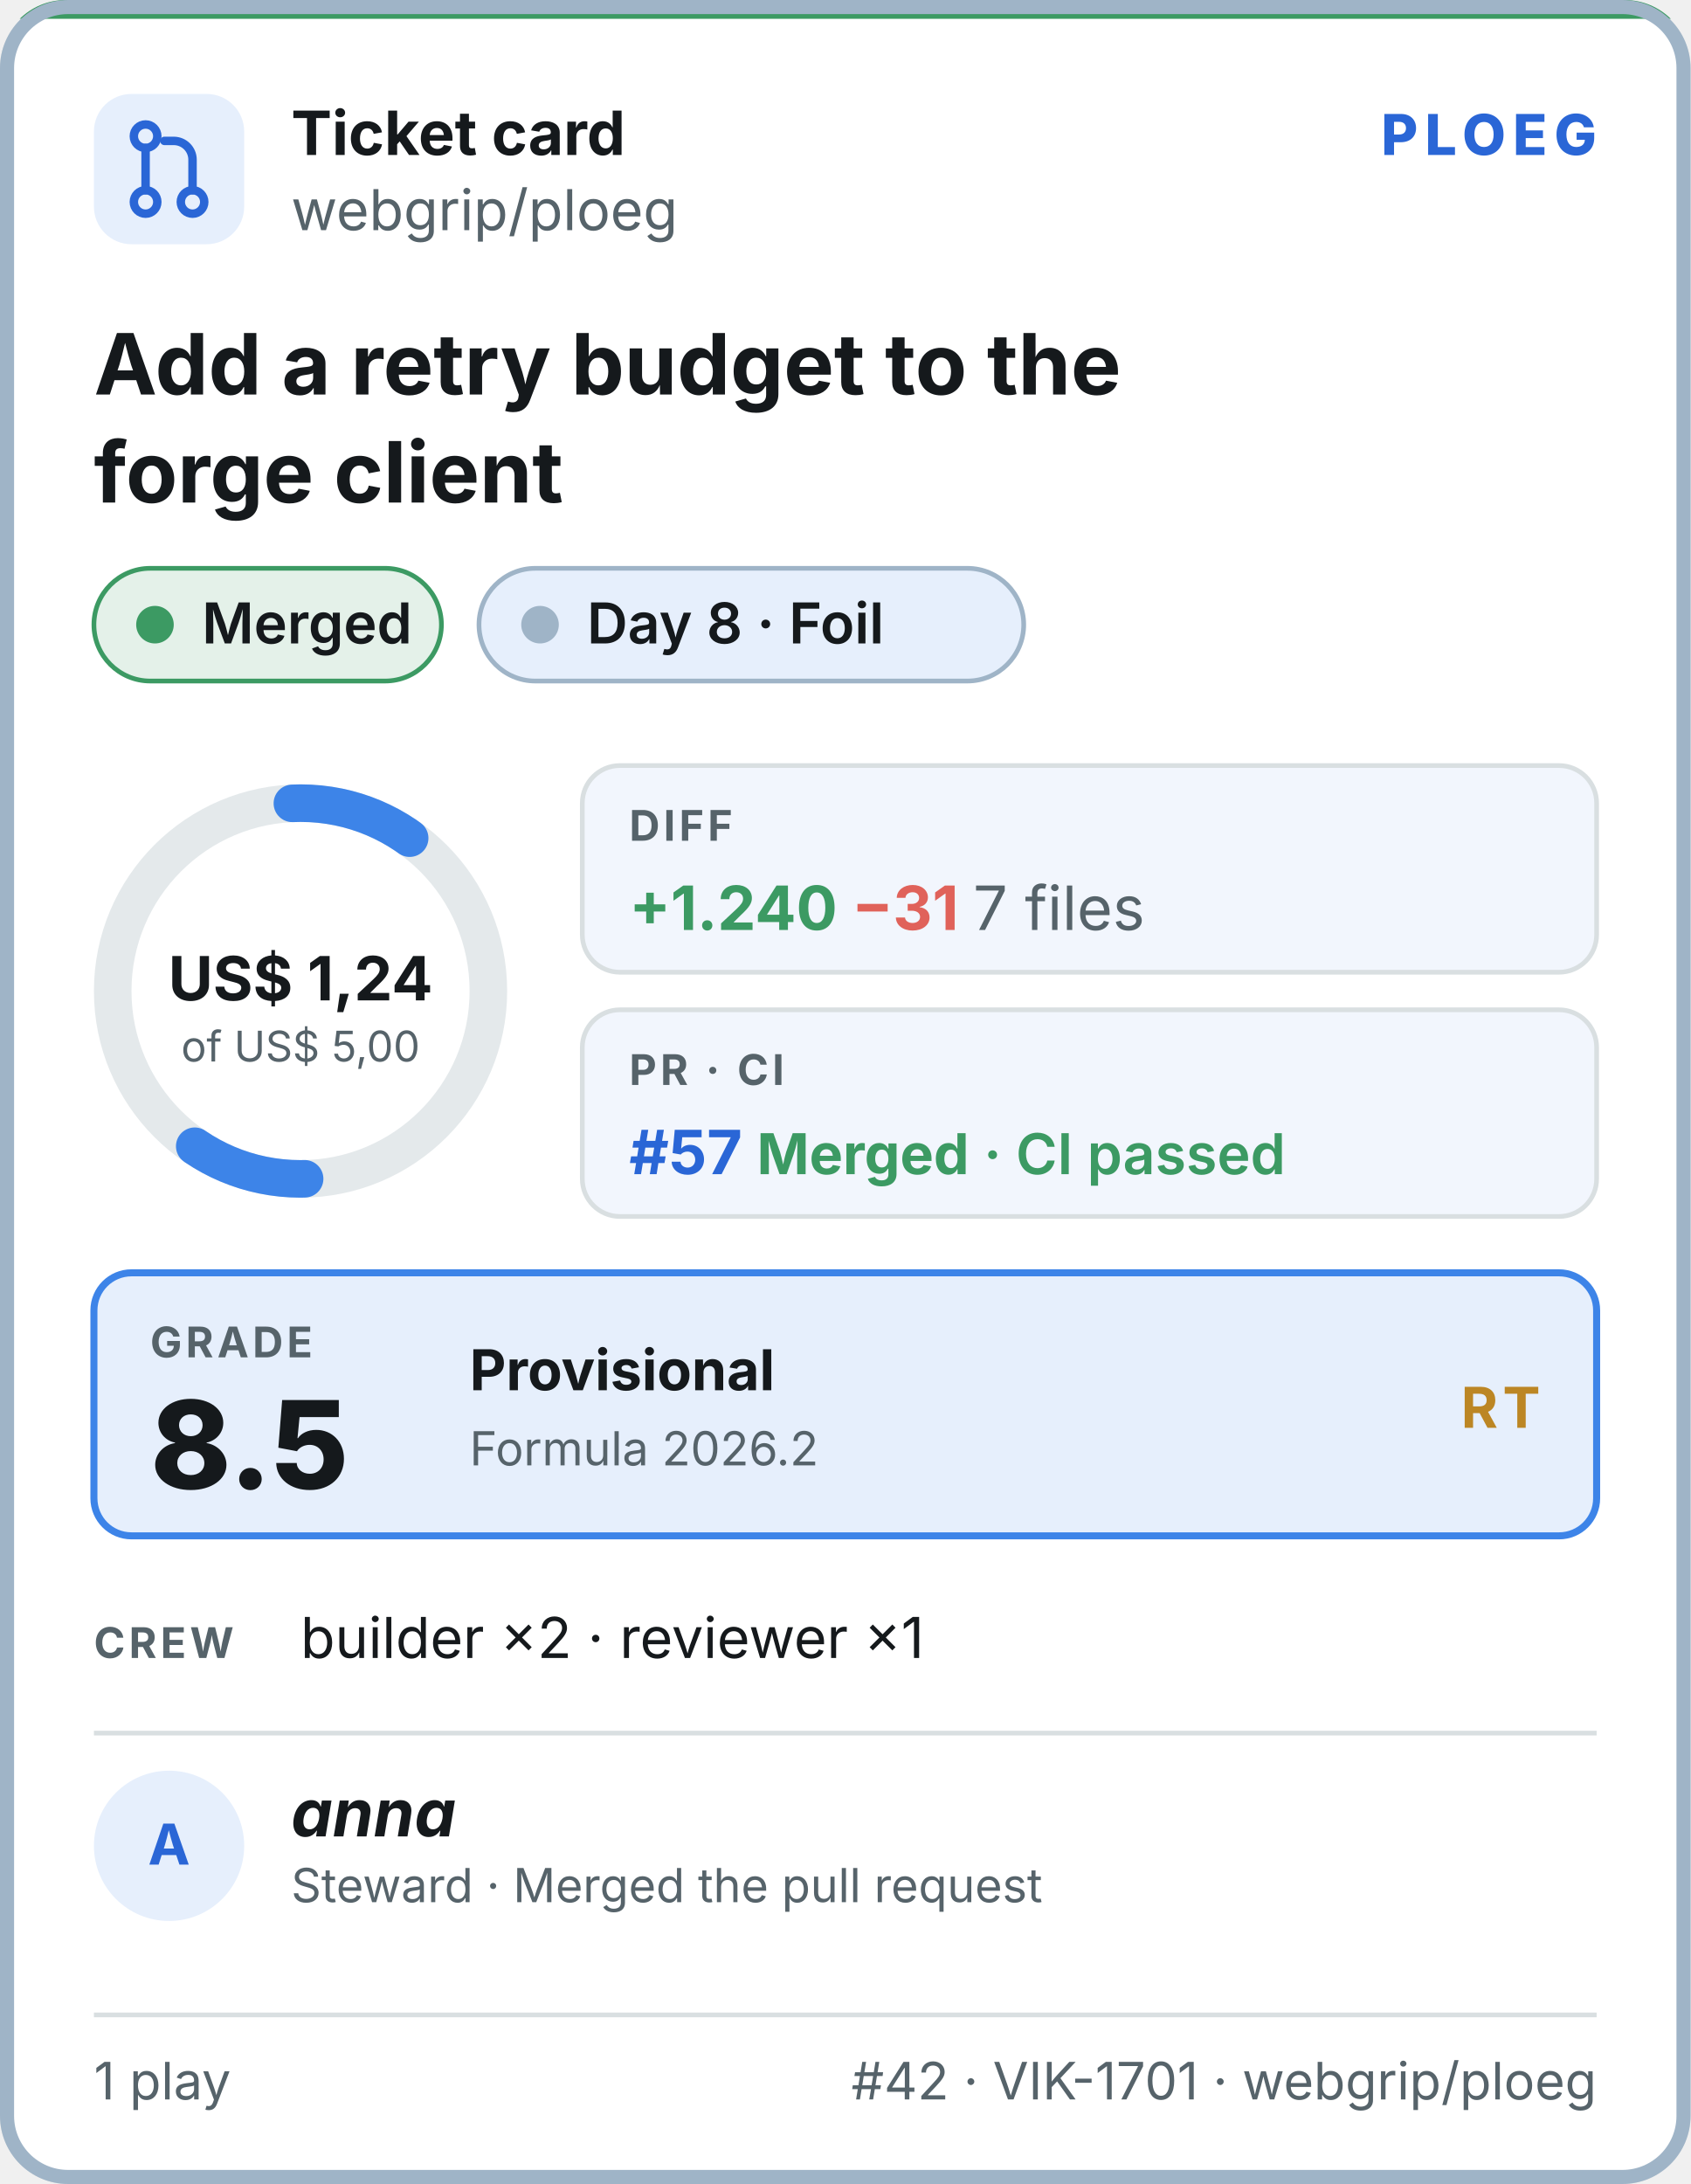
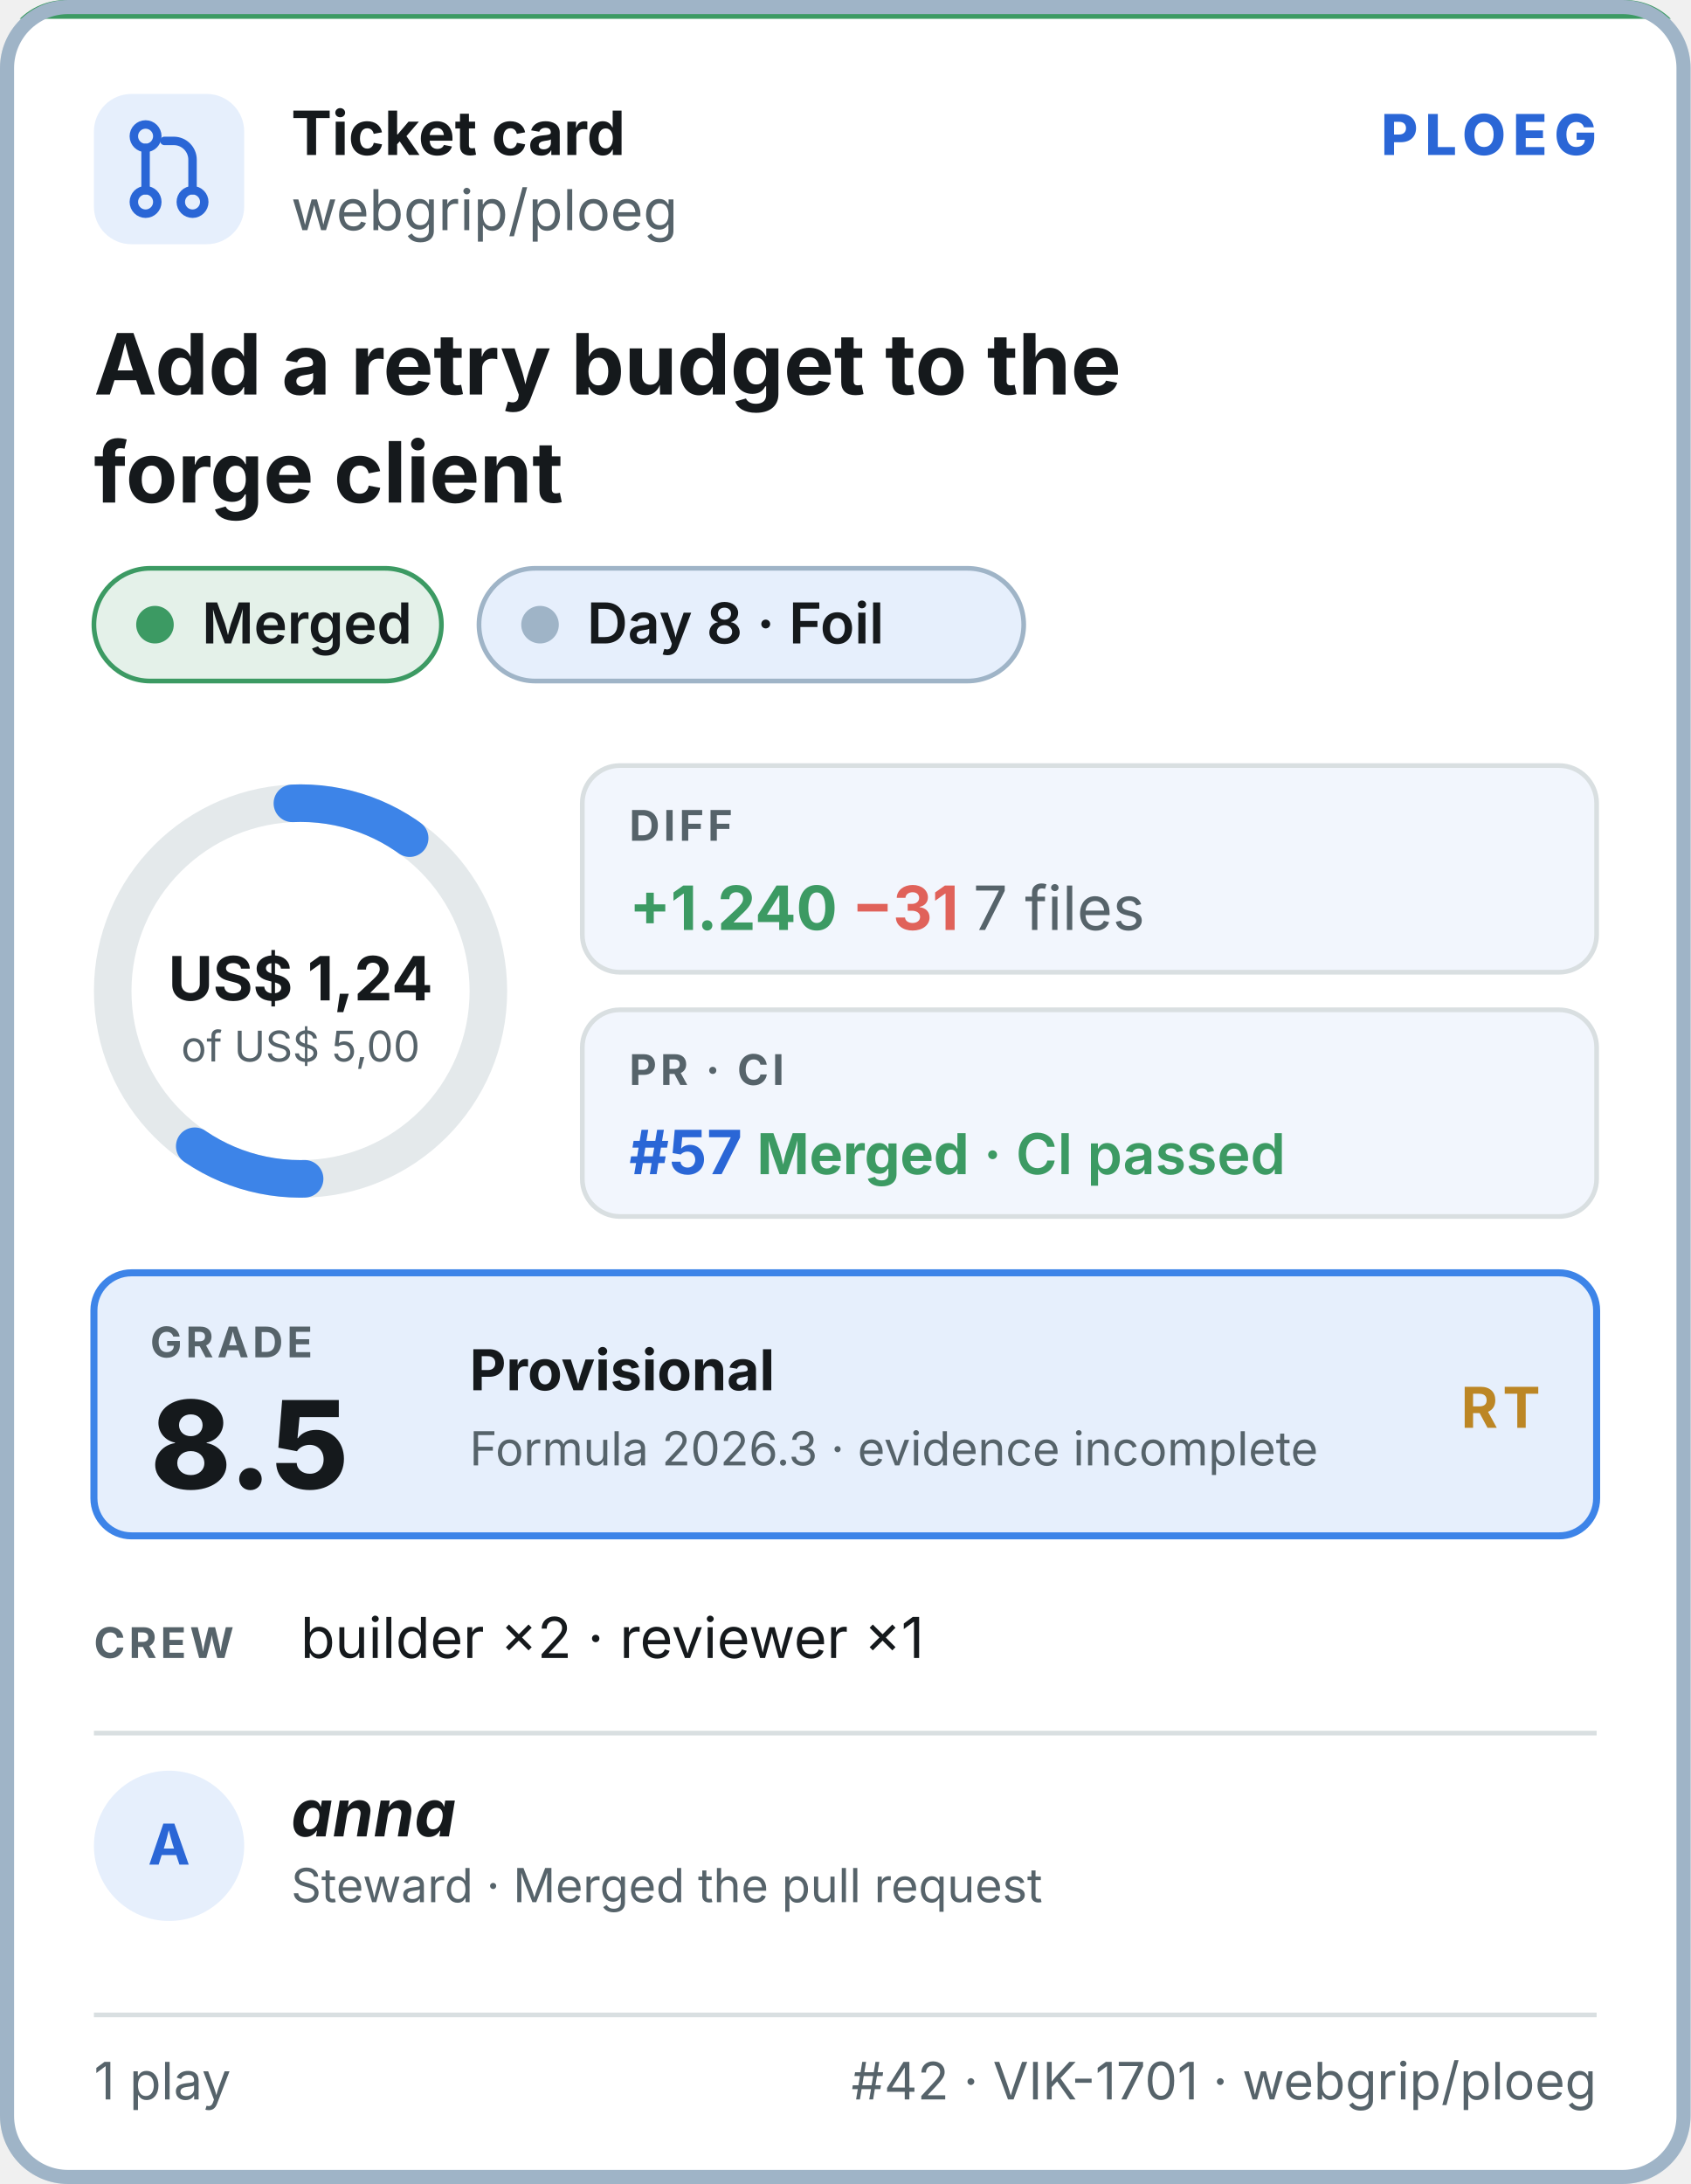
<svg xmlns="http://www.w3.org/2000/svg" width="360" height="465" viewBox="0 0 360 465" role="img" aria-labelledby="card-title card-desc">
  <defs>
    <clipPath id="card-clip">
      <rect x="0" y="0" width="360" height="465" rx="14" />
    </clipPath>
    <linearGradient id="card-sheen" x1="0" y1="0" x2="1" y2="1">
      <stop offset="0" stop-color="#FFFFFF" stop-opacity="0" />
      <stop offset="0.5" stop-color="#9FB4C7" stop-opacity="0.16" />
      <stop offset="1" stop-color="#FFFFFF" stop-opacity="0" />
    </linearGradient>
  </defs>
  <g font-family="Inter, -apple-system, 'Segoe UI', Roboto, Helvetica, Arial, sans-serif">
    <rect x="0.5" y="0.5" width="359" height="464" rx="14" fill="#FFFFFF" stroke="#D9DFE1" />
    <g clip-path="url(#card-clip)">
      <rect x="0" y="0" width="360" height="4" fill="#3C9A63" />
    </g>
    <rect x="1.5" y="1.5" width="357" height="462" rx="13" fill="none" stroke="#9FB4C7" stroke-width="3" data-finish="foil" />
    <rect x="20" y="20" width="32" height="32" rx="8" fill="#E6EFFC" />
    <g fill="none" stroke="#2A66D6" stroke-width="1.8" stroke-linecap="round">
      <circle cx="31" cy="29" r="2.5" />
      <circle cx="31" cy="43" r="2.5" />
      <circle cx="41" cy="43" r="2.5" />
      <path d="M31 31.5 V40.5 M41 40.5 V34 a4 4 0 0 0 -4 -4 H35" />
    </g>
    <text x="62" y="33" font-size="13" font-weight="700" fill="#15191C">Ticket card</text>
    <text x="62" y="49" font-size="12" fill="#56636A">webgrip/ploeg</text>
    <text x="340" y="33" font-size="12" font-weight="800" letter-spacing="1.5" text-anchor="end" fill="#2A66D6">PLOEG</text>
    <text x="20" y="84" font-size="18" font-weight="700" fill="#15191C">Add a retry budget to the</text>
    <text x="20" y="107" font-size="18" font-weight="700" fill="#15191C">forge client</text>
    <rect x="20" y="121" width="74" height="24" rx="12" fill="#3C9A63" fill-opacity="0.14" stroke="#3C9A63" />
    <circle cx="33" cy="133" r="4" fill="#3C9A63" />
    <text x="43" y="137" font-size="12" font-weight="600" fill="#15191C">Merged</text>
    <rect x="102" y="121" width="116" height="24" rx="12" fill="#E6EFFC" stroke="#9FB4C7" />
    <circle cx="115" cy="133" r="4" fill="#9FB4C7" />
    <text x="125" y="137" font-size="12" font-weight="600" fill="#15191C">Day 8 · Foil</text>
    <circle cx="64" cy="211" r="40" fill="none" stroke="#E4E9EB" stroke-width="8" />
    <circle cx="64" cy="211" r="40" fill="none" stroke="#3D84E8" stroke-width="8" stroke-linecap="round" pathLength="100" stroke-dasharray="24.8 100" transform="rotate(-90 64 211)" />
    <text x="64" y="213" font-size="13" font-weight="700" text-anchor="middle" fill="#15191C">US$ 1,24</text>
    <text x="64" y="226" font-size="9" text-anchor="middle" fill="#56636A">of US$ 5,00</text>
    <rect x="124" y="163" width="216" height="44" rx="8" fill="#E6EFFC" fill-opacity="0.5" stroke="#D9DFE1" />
    <text x="134" y="179" font-size="9" font-weight="700" letter-spacing="0.8" fill="#56636A">DIFF</text>
    <text x="134" y="198" font-size="13" font-weight="700">
      <tspan fill="#3C9A63">+1.240</tspan>
      <tspan fill="#E0625A">−31</tspan>
      <tspan font-weight="400" fill="#56636A">7 files</tspan>
    </text>
    <rect x="124" y="215" width="216" height="44" rx="8" fill="#E6EFFC" fill-opacity="0.5" stroke="#D9DFE1" />
    <text x="134" y="231" font-size="9" font-weight="700" letter-spacing="0.8" fill="#56636A">PR · CI</text>
    <text x="134" y="250" font-size="13" font-weight="700" fill="#2A66D6">#57 <tspan font-size="12" fill="#3C9A63">Merged</tspan>
      <tspan font-size="12" font-weight="600" fill="#3C9A63">· CI passed</tspan>
    </text>
    <rect x="20" y="271" width="320" height="56" rx="8" fill="#E6EFFC" stroke="#3D84E8" stroke-width="1.5" data-slot="grade" />
    <text x="32" y="289" font-size="9" font-weight="700" letter-spacing="0.8" fill="#56636A">GRADE</text>
    <text x="32" y="317" font-size="26" font-weight="800" fill="#15191C">8.5</text>
    <text x="100" y="296" font-size="12" font-weight="700" fill="#15191C">Provisional</text>
-     <text x="100" y="312" font-size="10" fill="#56636A">Formula 2026.2</text>
+     <text x="100" y="312" font-size="10" fill="#56636A">Formula 2026.3 · evidence incomplete</text>
    <text x="328" y="304" font-size="12" font-weight="700" letter-spacing="1" text-anchor="end" fill="#BC8624">RT</text>
    <text x="20" y="353" font-size="9" font-weight="700" letter-spacing="0.8" fill="#56636A">CREW</text>
    <text x="64" y="353" font-size="12" fill="#15191C">builder ×2 · reviewer ×1</text>
    <line x1="20" y1="369" x2="340" y2="369" stroke="#D9DFE1" />
    <circle cx="36" cy="393" r="16" fill="#E6EFFC" />
    <text x="36" y="397" font-size="12" font-weight="700" text-anchor="middle" fill="#2A66D6">A</text>
    <text x="62" y="391" font-size="14" font-weight="700" font-style="italic" fill="#15191C">anna</text>
    <text x="62" y="405" font-size="10" fill="#56636A">Steward · Merged the pull request</text>
    <line x1="20" y1="429" x2="340" y2="429" stroke="#D9DFE1" />
    <text x="20" y="447" font-size="11" fill="#56636A">1 play</text>
    <text x="340" y="447" font-size="11" text-anchor="end" fill="#56636A">#42 · VIK-1701 · webgrip/ploeg</text>
  </g>
</svg>
